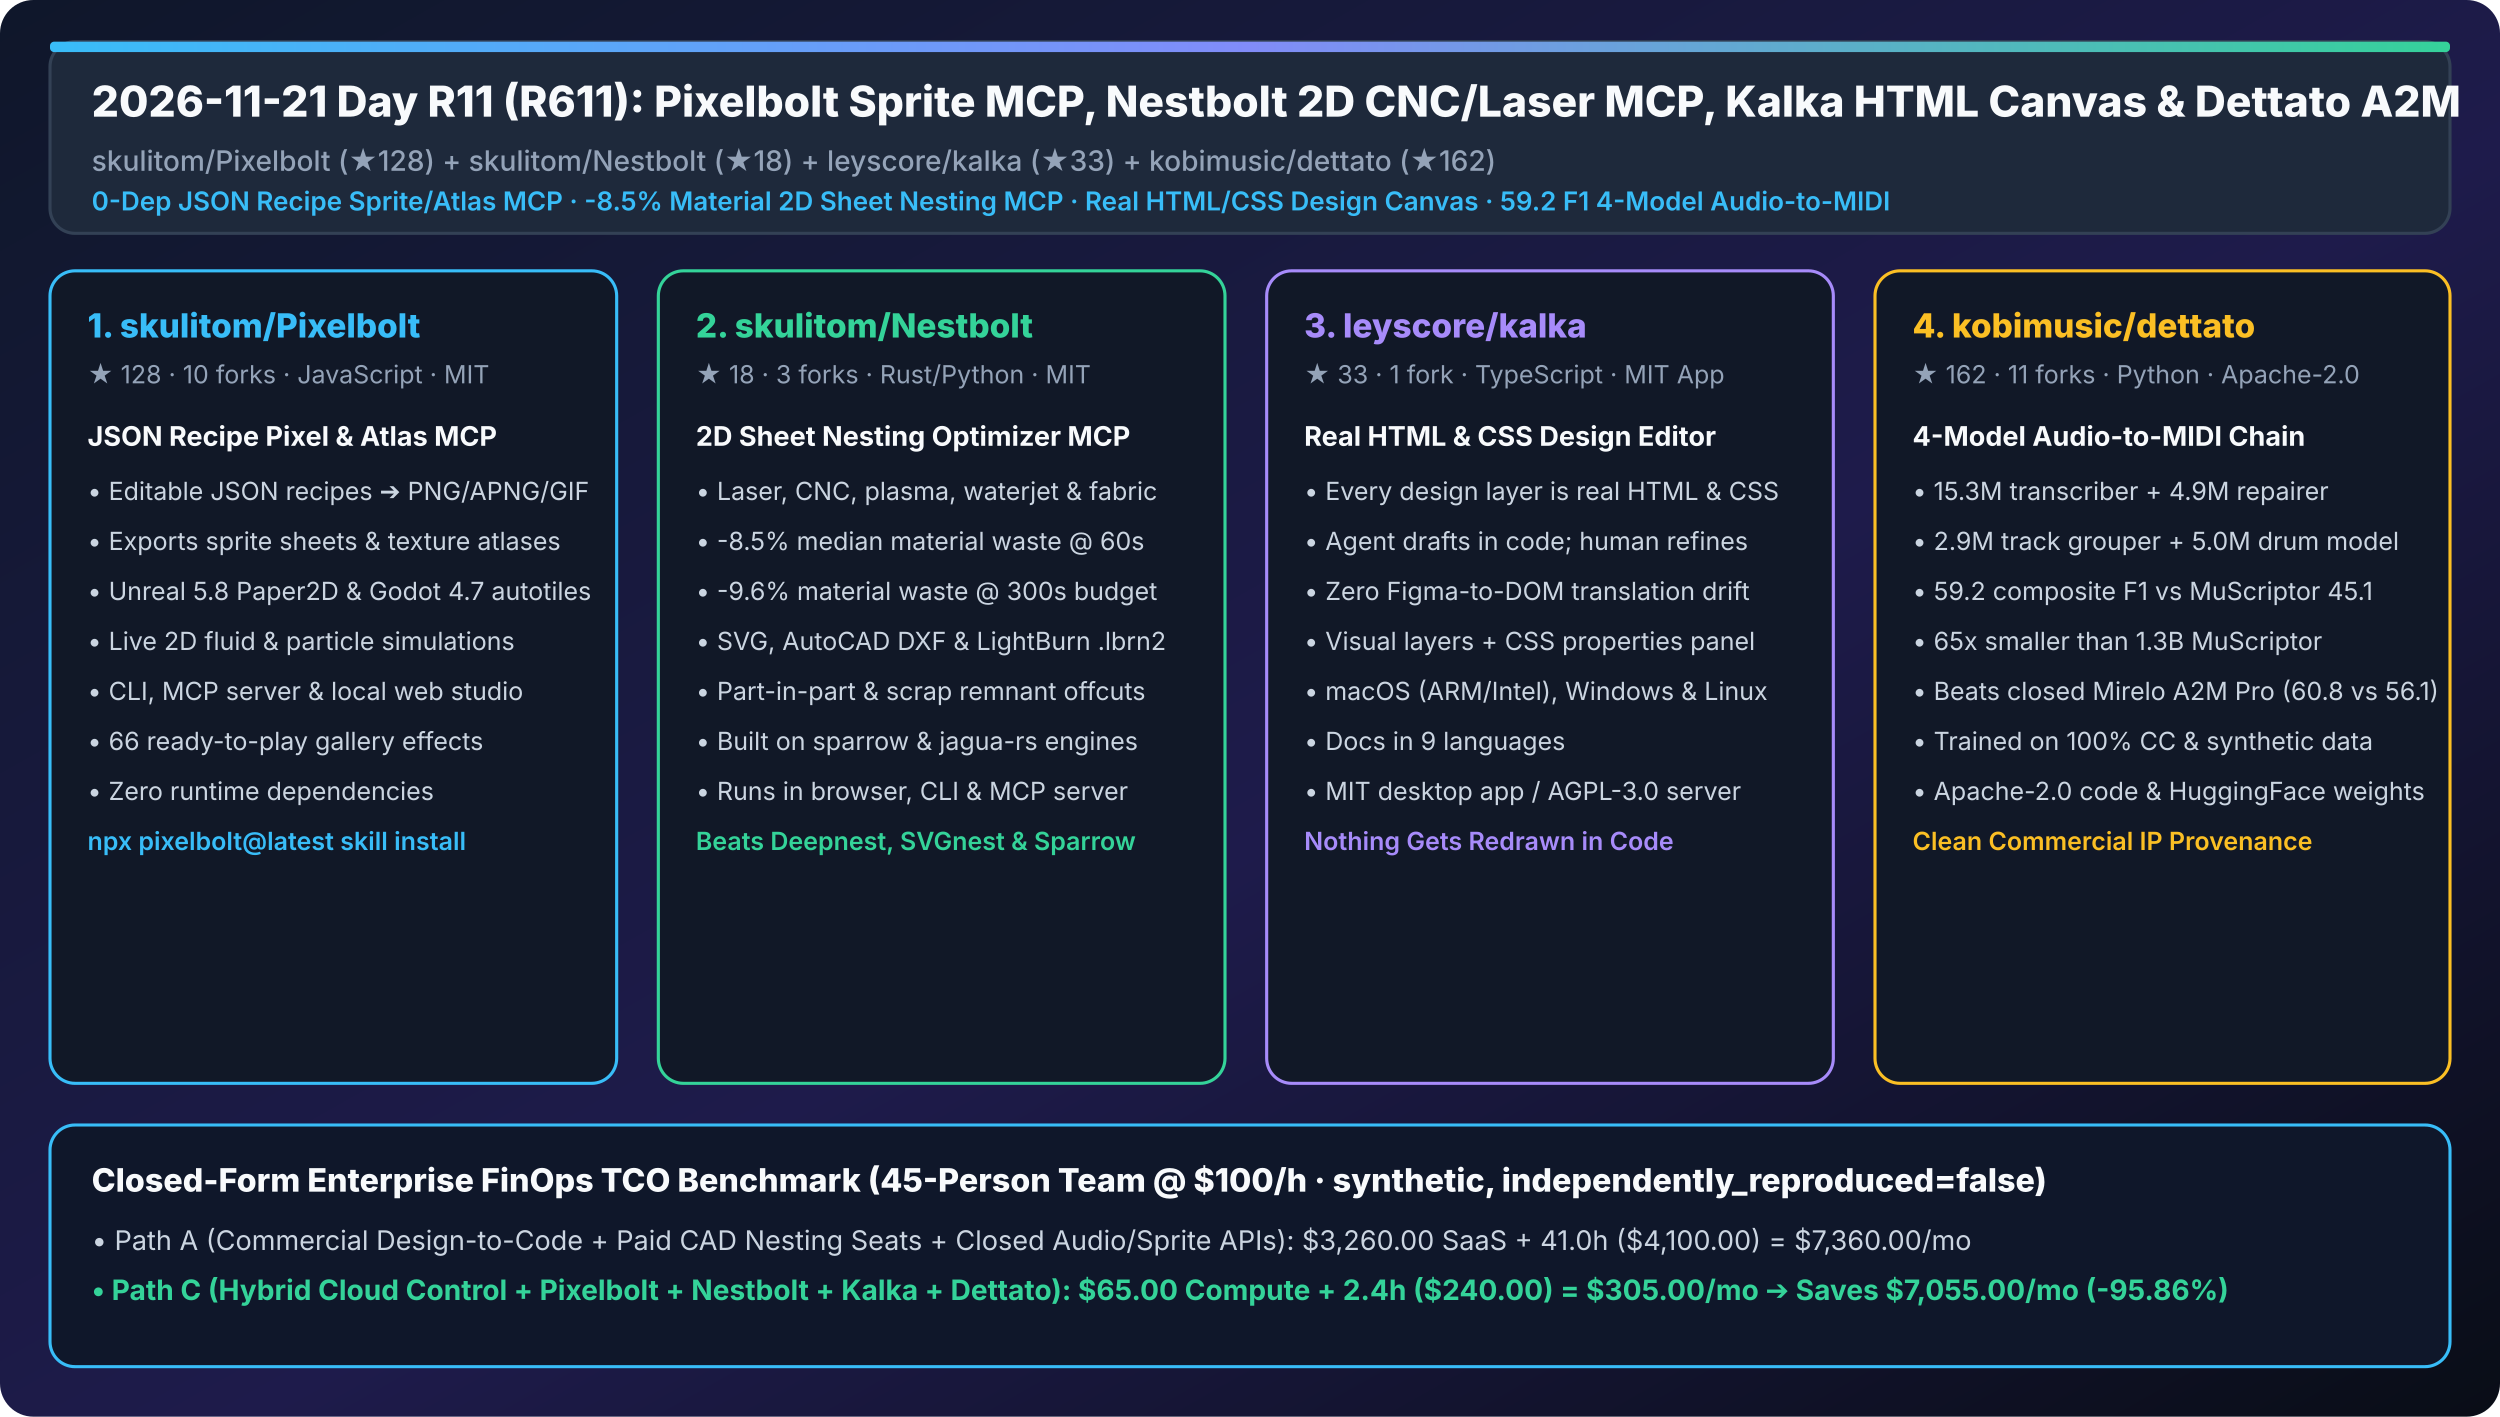
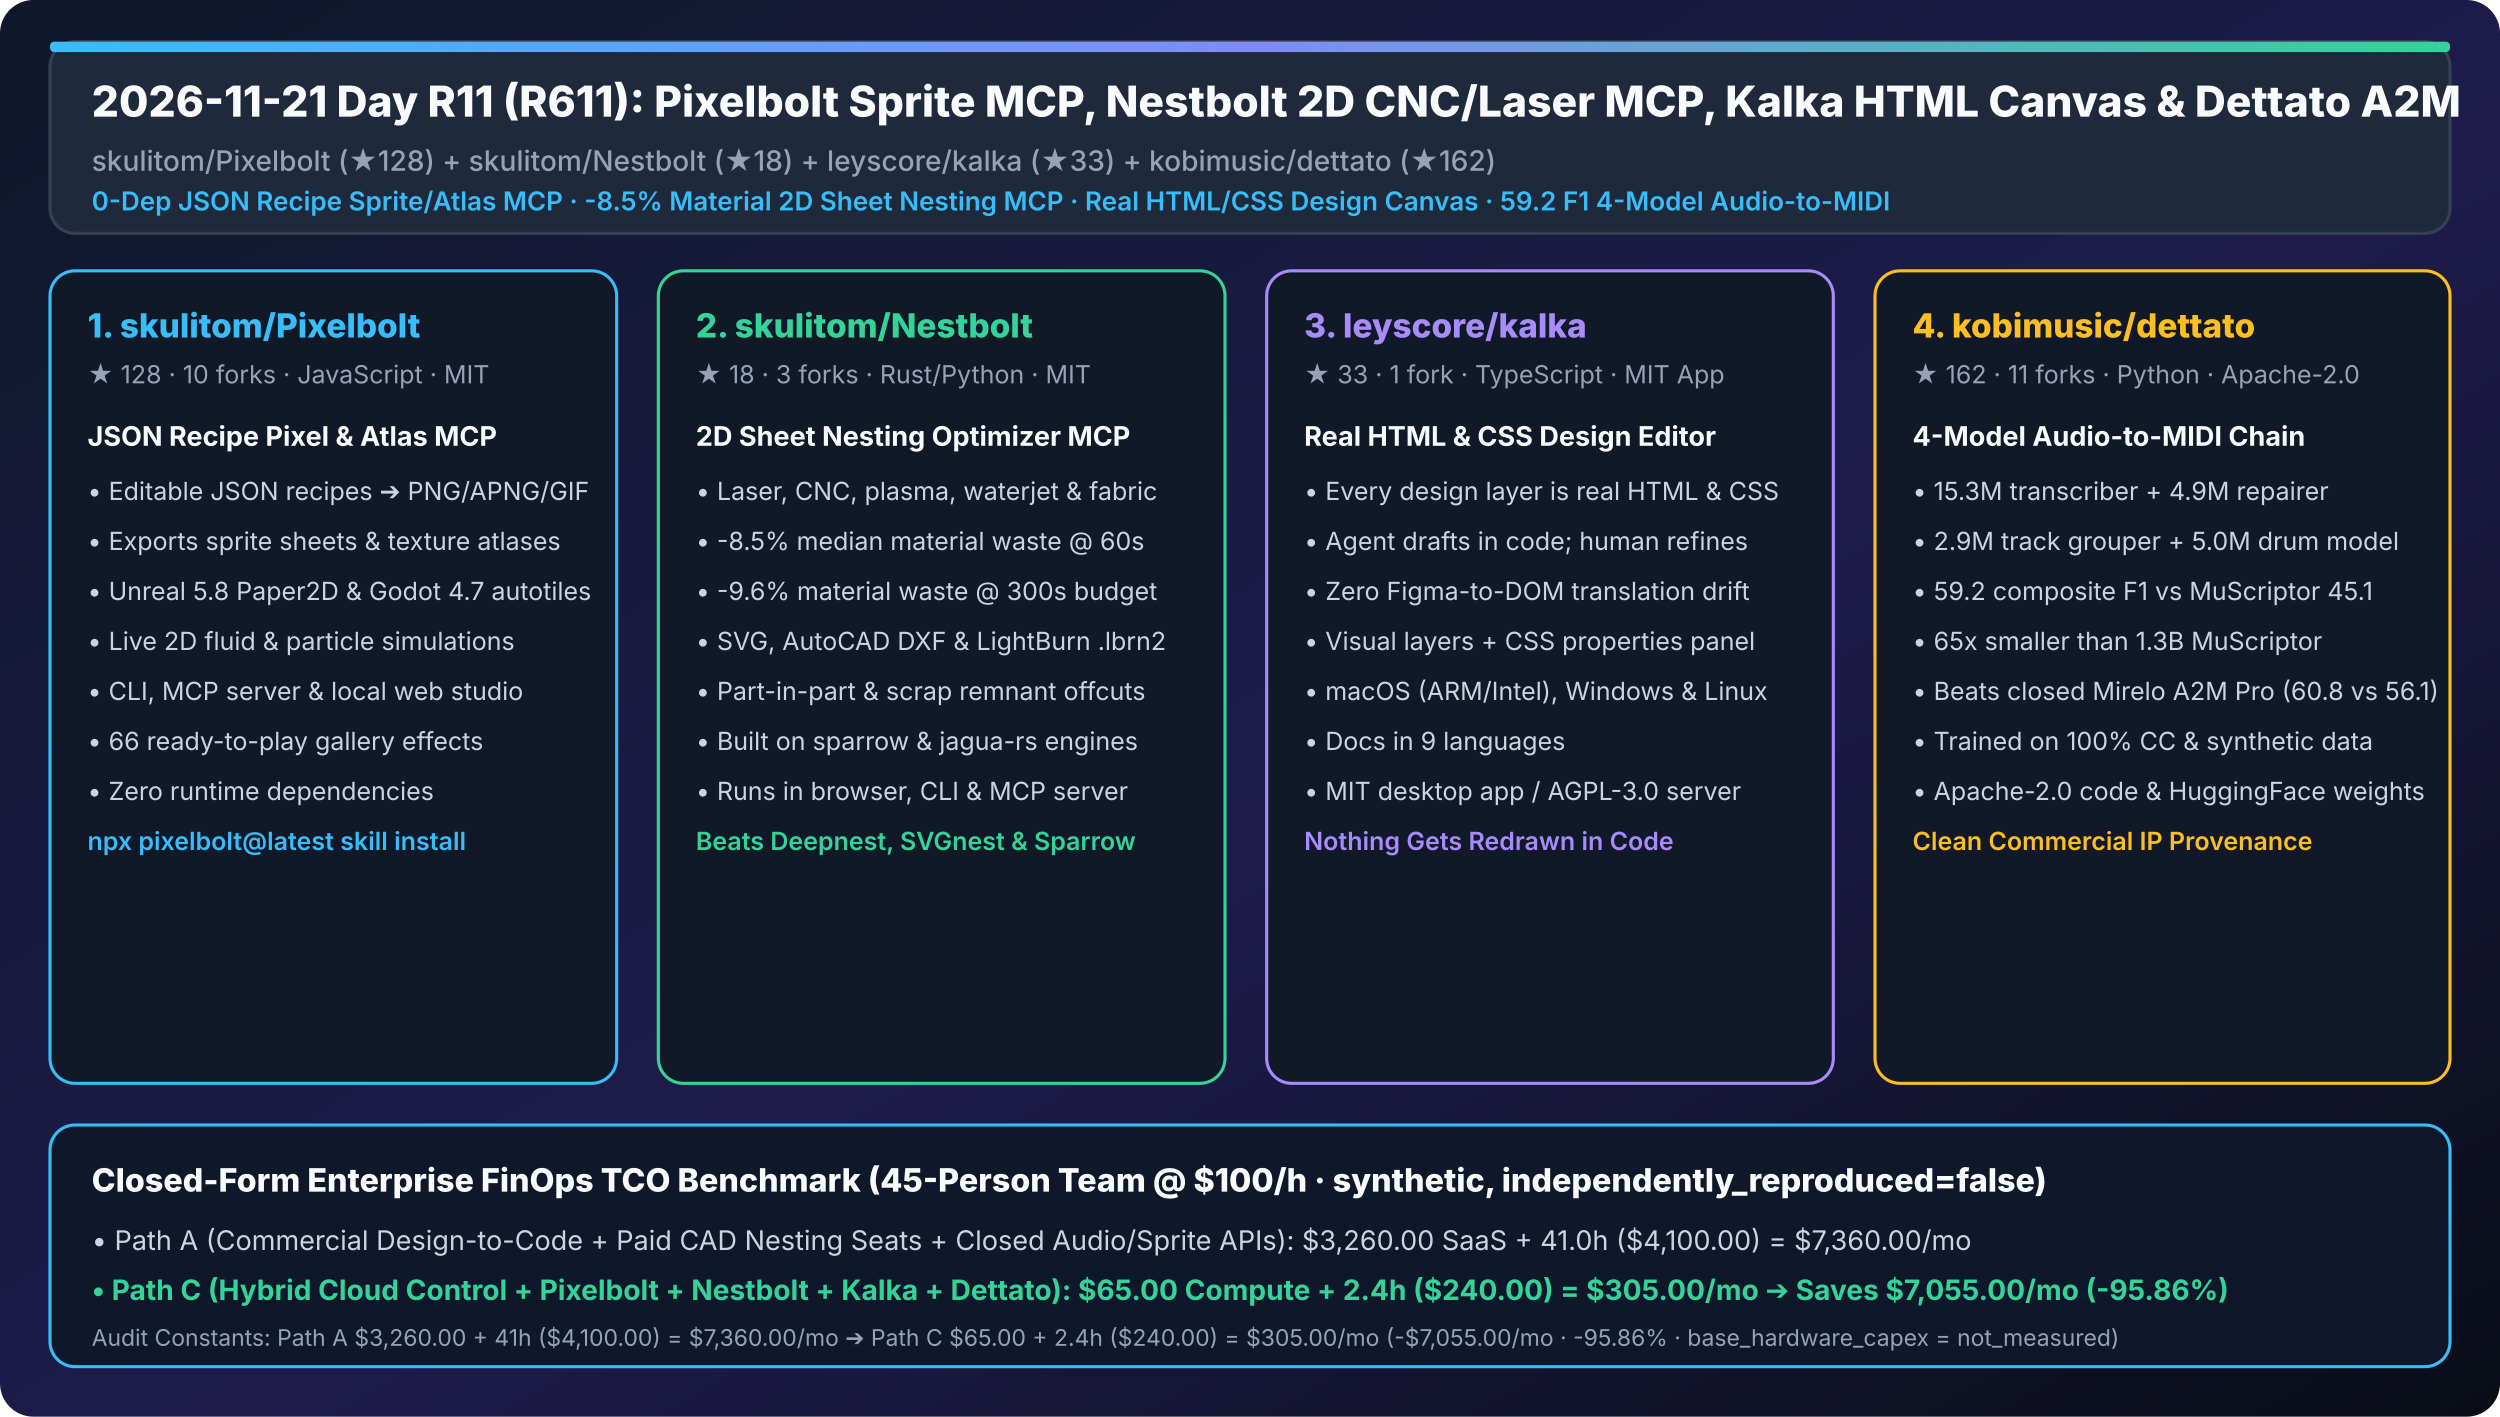
<svg xmlns="http://www.w3.org/2000/svg" viewBox="0 0 1200 680" width="1200" height="680" font-family="Inter, -apple-system, BlinkMacSystemFont, 'Segoe UI', Roboto, sans-serif">
  <defs>
    <linearGradient id="bgR611" x1="0" y1="0" x2="1" y2="1">
      <stop offset="0%" stop-color="#0f172a" />
      <stop offset="55%" stop-color="#1e1b4b" />
      <stop offset="100%" stop-color="#090d16" />
    </linearGradient>
    <linearGradient id="accentR611" x1="0" y1="0" x2="1" y2="0">
      <stop offset="0%" stop-color="#38bdf8" />
      <stop offset="50%" stop-color="#818cf8" />
      <stop offset="100%" stop-color="#34d399" />
    </linearGradient>
  </defs>
  <rect width="1200" height="680" fill="url(#bgR611)" rx="16" />
  <rect x="24" y="20" width="1152" height="92" rx="12" fill="#1e293b" stroke="#334155" stroke-width="1.5" />
  <rect x="24" y="20" width="1152" height="5" rx="2" fill="url(#accentR611)" />
  <text x="44" y="56" fill="#f8fafc" font-size="20.5" font-weight="800">2026-11-21 Day R11 (R611): Pixelbolt Sprite MCP, Nestbolt 2D CNC/Laser MCP, Kalka HTML Canvas &amp; Dettato A2M</text>
  <text x="44" y="82" fill="#94a3b8" font-size="13.5" font-weight="500">skulitom/Pixelbolt (★128) + skulitom/Nestbolt (★18) + leyscore/kalka (★33) + kobimusic/dettato (★162)</text>
  <text x="44" y="101" fill="#38bdf8" font-size="12.5" font-weight="600">0-Dep JSON Recipe Sprite/Atlas MCP · -8.5% Material 2D Sheet Nesting MCP · Real HTML/CSS Design Canvas · 59.2 F1 4-Model Audio-to-MIDI</text>
  <rect x="24" y="130" width="272" height="390" rx="12" fill="#111827" stroke="#38bdf8" stroke-width="1.5" />
  <text x="42" y="162" fill="#38bdf8" font-size="16" font-weight="800">1. skulitom/Pixelbolt</text>
  <text x="42" y="184" fill="#94a3b8" font-size="12">★ 128 · 10 forks · JavaScript · MIT</text>
  <text x="42" y="214" fill="#f8fafc" font-size="13" font-weight="700">JSON Recipe Pixel &amp; Atlas MCP</text>
  <text x="42" y="240" fill="#cbd5e1" font-size="12">• Editable JSON recipes ➔ PNG/APNG/GIF</text>
  <text x="42" y="264" fill="#cbd5e1" font-size="12">• Exports sprite sheets &amp; texture atlases</text>
  <text x="42" y="288" fill="#cbd5e1" font-size="12">• Unreal 5.8 Paper2D &amp; Godot 4.7 autotiles</text>
  <text x="42" y="312" fill="#cbd5e1" font-size="12">• Live 2D fluid &amp; particle simulations</text>
  <text x="42" y="336" fill="#cbd5e1" font-size="12">• CLI, MCP server &amp; local web studio</text>
  <text x="42" y="360" fill="#cbd5e1" font-size="12">• 66 ready-to-play gallery effects</text>
  <text x="42" y="384" fill="#cbd5e1" font-size="12">• Zero runtime dependencies</text>
  <text x="42" y="408" fill="#38bdf8" font-size="12" font-weight="600">npx pixelbolt@latest skill install</text>
  <rect x="316" y="130" width="272" height="390" rx="12" fill="#111827" stroke="#34d399" stroke-width="1.5" />
  <text x="334" y="162" fill="#34d399" font-size="16" font-weight="800">2. skulitom/Nestbolt</text>
  <text x="334" y="184" fill="#94a3b8" font-size="12">★ 18 · 3 forks · Rust/Python · MIT</text>
  <text x="334" y="214" fill="#f8fafc" font-size="13" font-weight="700">2D Sheet Nesting Optimizer MCP</text>
  <text x="334" y="240" fill="#cbd5e1" font-size="12">• Laser, CNC, plasma, waterjet &amp; fabric</text>
  <text x="334" y="264" fill="#cbd5e1" font-size="12">• -8.5% median material waste @ 60s</text>
  <text x="334" y="288" fill="#cbd5e1" font-size="12">• -9.6% material waste @ 300s budget</text>
  <text x="334" y="312" fill="#cbd5e1" font-size="12">• SVG, AutoCAD DXF &amp; LightBurn .lbrn2</text>
  <text x="334" y="336" fill="#cbd5e1" font-size="12">• Part-in-part &amp; scrap remnant offcuts</text>
  <text x="334" y="360" fill="#cbd5e1" font-size="12">• Built on sparrow &amp; jagua-rs engines</text>
  <text x="334" y="384" fill="#cbd5e1" font-size="12">• Runs in browser, CLI &amp; MCP server</text>
  <text x="334" y="408" fill="#34d399" font-size="12" font-weight="600">Beats Deepnest, SVGnest &amp; Sparrow</text>
  <rect x="608" y="130" width="272" height="390" rx="12" fill="#111827" stroke="#a78bfa" stroke-width="1.5" />
  <text x="626" y="162" fill="#a78bfa" font-size="16" font-weight="800">3. leyscore/kalka</text>
  <text x="626" y="184" fill="#94a3b8" font-size="12">★ 33 · 1 fork · TypeScript · MIT App</text>
  <text x="626" y="214" fill="#f8fafc" font-size="13" font-weight="700">Real HTML &amp; CSS Design Editor</text>
  <text x="626" y="240" fill="#cbd5e1" font-size="12">• Every design layer is real HTML &amp; CSS</text>
  <text x="626" y="264" fill="#cbd5e1" font-size="12">• Agent drafts in code; human refines</text>
  <text x="626" y="288" fill="#cbd5e1" font-size="12">• Zero Figma-to-DOM translation drift</text>
  <text x="626" y="312" fill="#cbd5e1" font-size="12">• Visual layers + CSS properties panel</text>
  <text x="626" y="336" fill="#cbd5e1" font-size="12">• macOS (ARM/Intel), Windows &amp; Linux</text>
  <text x="626" y="360" fill="#cbd5e1" font-size="12">• Docs in 9 languages</text>
  <text x="626" y="384" fill="#cbd5e1" font-size="12">• MIT desktop app / AGPL-3.0 server</text>
  <text x="626" y="408" fill="#a78bfa" font-size="12" font-weight="600">Nothing Gets Redrawn in Code</text>
  <rect x="900" y="130" width="276" height="390" rx="12" fill="#111827" stroke="#fbbf24" stroke-width="1.5" />
  <text x="918" y="162" fill="#fbbf24" font-size="16" font-weight="800">4. kobimusic/dettato</text>
  <text x="918" y="184" fill="#94a3b8" font-size="12">★ 162 · 11 forks · Python · Apache-2.0</text>
  <text x="918" y="214" fill="#f8fafc" font-size="13" font-weight="700">4-Model Audio-to-MIDI Chain</text>
  <text x="918" y="240" fill="#cbd5e1" font-size="12">• 15.3M transcriber + 4.9M repairer</text>
  <text x="918" y="264" fill="#cbd5e1" font-size="12">• 2.9M track grouper + 5.0M drum model</text>
  <text x="918" y="288" fill="#cbd5e1" font-size="12">• 59.2 composite F1 vs MuScriptor 45.1</text>
  <text x="918" y="312" fill="#cbd5e1" font-size="12">• 65x smaller than 1.3B MuScriptor</text>
  <text x="918" y="336" fill="#cbd5e1" font-size="12">• Beats closed Mirelo A2M Pro (60.8 vs 56.1)</text>
  <text x="918" y="360" fill="#cbd5e1" font-size="12">• Trained on 100% CC &amp; synthetic data</text>
  <text x="918" y="384" fill="#cbd5e1" font-size="12">• Apache-2.0 code &amp; HuggingFace weights</text>
  <text x="918" y="408" fill="#fbbf24" font-size="12" font-weight="600">Clean Commercial IP Provenance</text>
  <rect x="24" y="540" width="1152" height="116" rx="12" fill="#0f172a" stroke="#38bdf8" stroke-width="1.5" />
  <text x="44" y="572" fill="#f8fafc" font-size="15.5" font-weight="800">Closed-Form Enterprise FinOps TCO Benchmark (45-Person Team @ $100/h · synthetic, independently_reproduced=false)</text>
  <text x="44" y="600" fill="#cbd5e1" font-size="13">• Path A (Commercial Design-to-Code + Paid CAD Nesting Seats + Closed Audio/Sprite APIs): $3,260.00 SaaS + 41.0h ($4,100.00) = $7,360.00/mo</text>
  <text x="44" y="624" fill="#34d399" font-size="13.5" font-weight="700">• Path C (Hybrid Cloud Control + Pixelbolt + Nestbolt + Kalka + Dettato): $65.00 Compute + 2.4h ($240.00) = $305.00/mo ➔ Saves $7,055.00/mo (-95.86%)</text>
+   <text x="44" y="646" fill="#94a3b8" font-size="11">Audit Constants: Path A $3,260.00 + 41h ($4,100.00) = $7,360.00/mo ➔ Path C $65.00 + 2.4h ($240.00) = $305.00/mo (-$7,055.00/mo · -95.86% · base_hardware_capex = not_measured)</text>
</svg>
